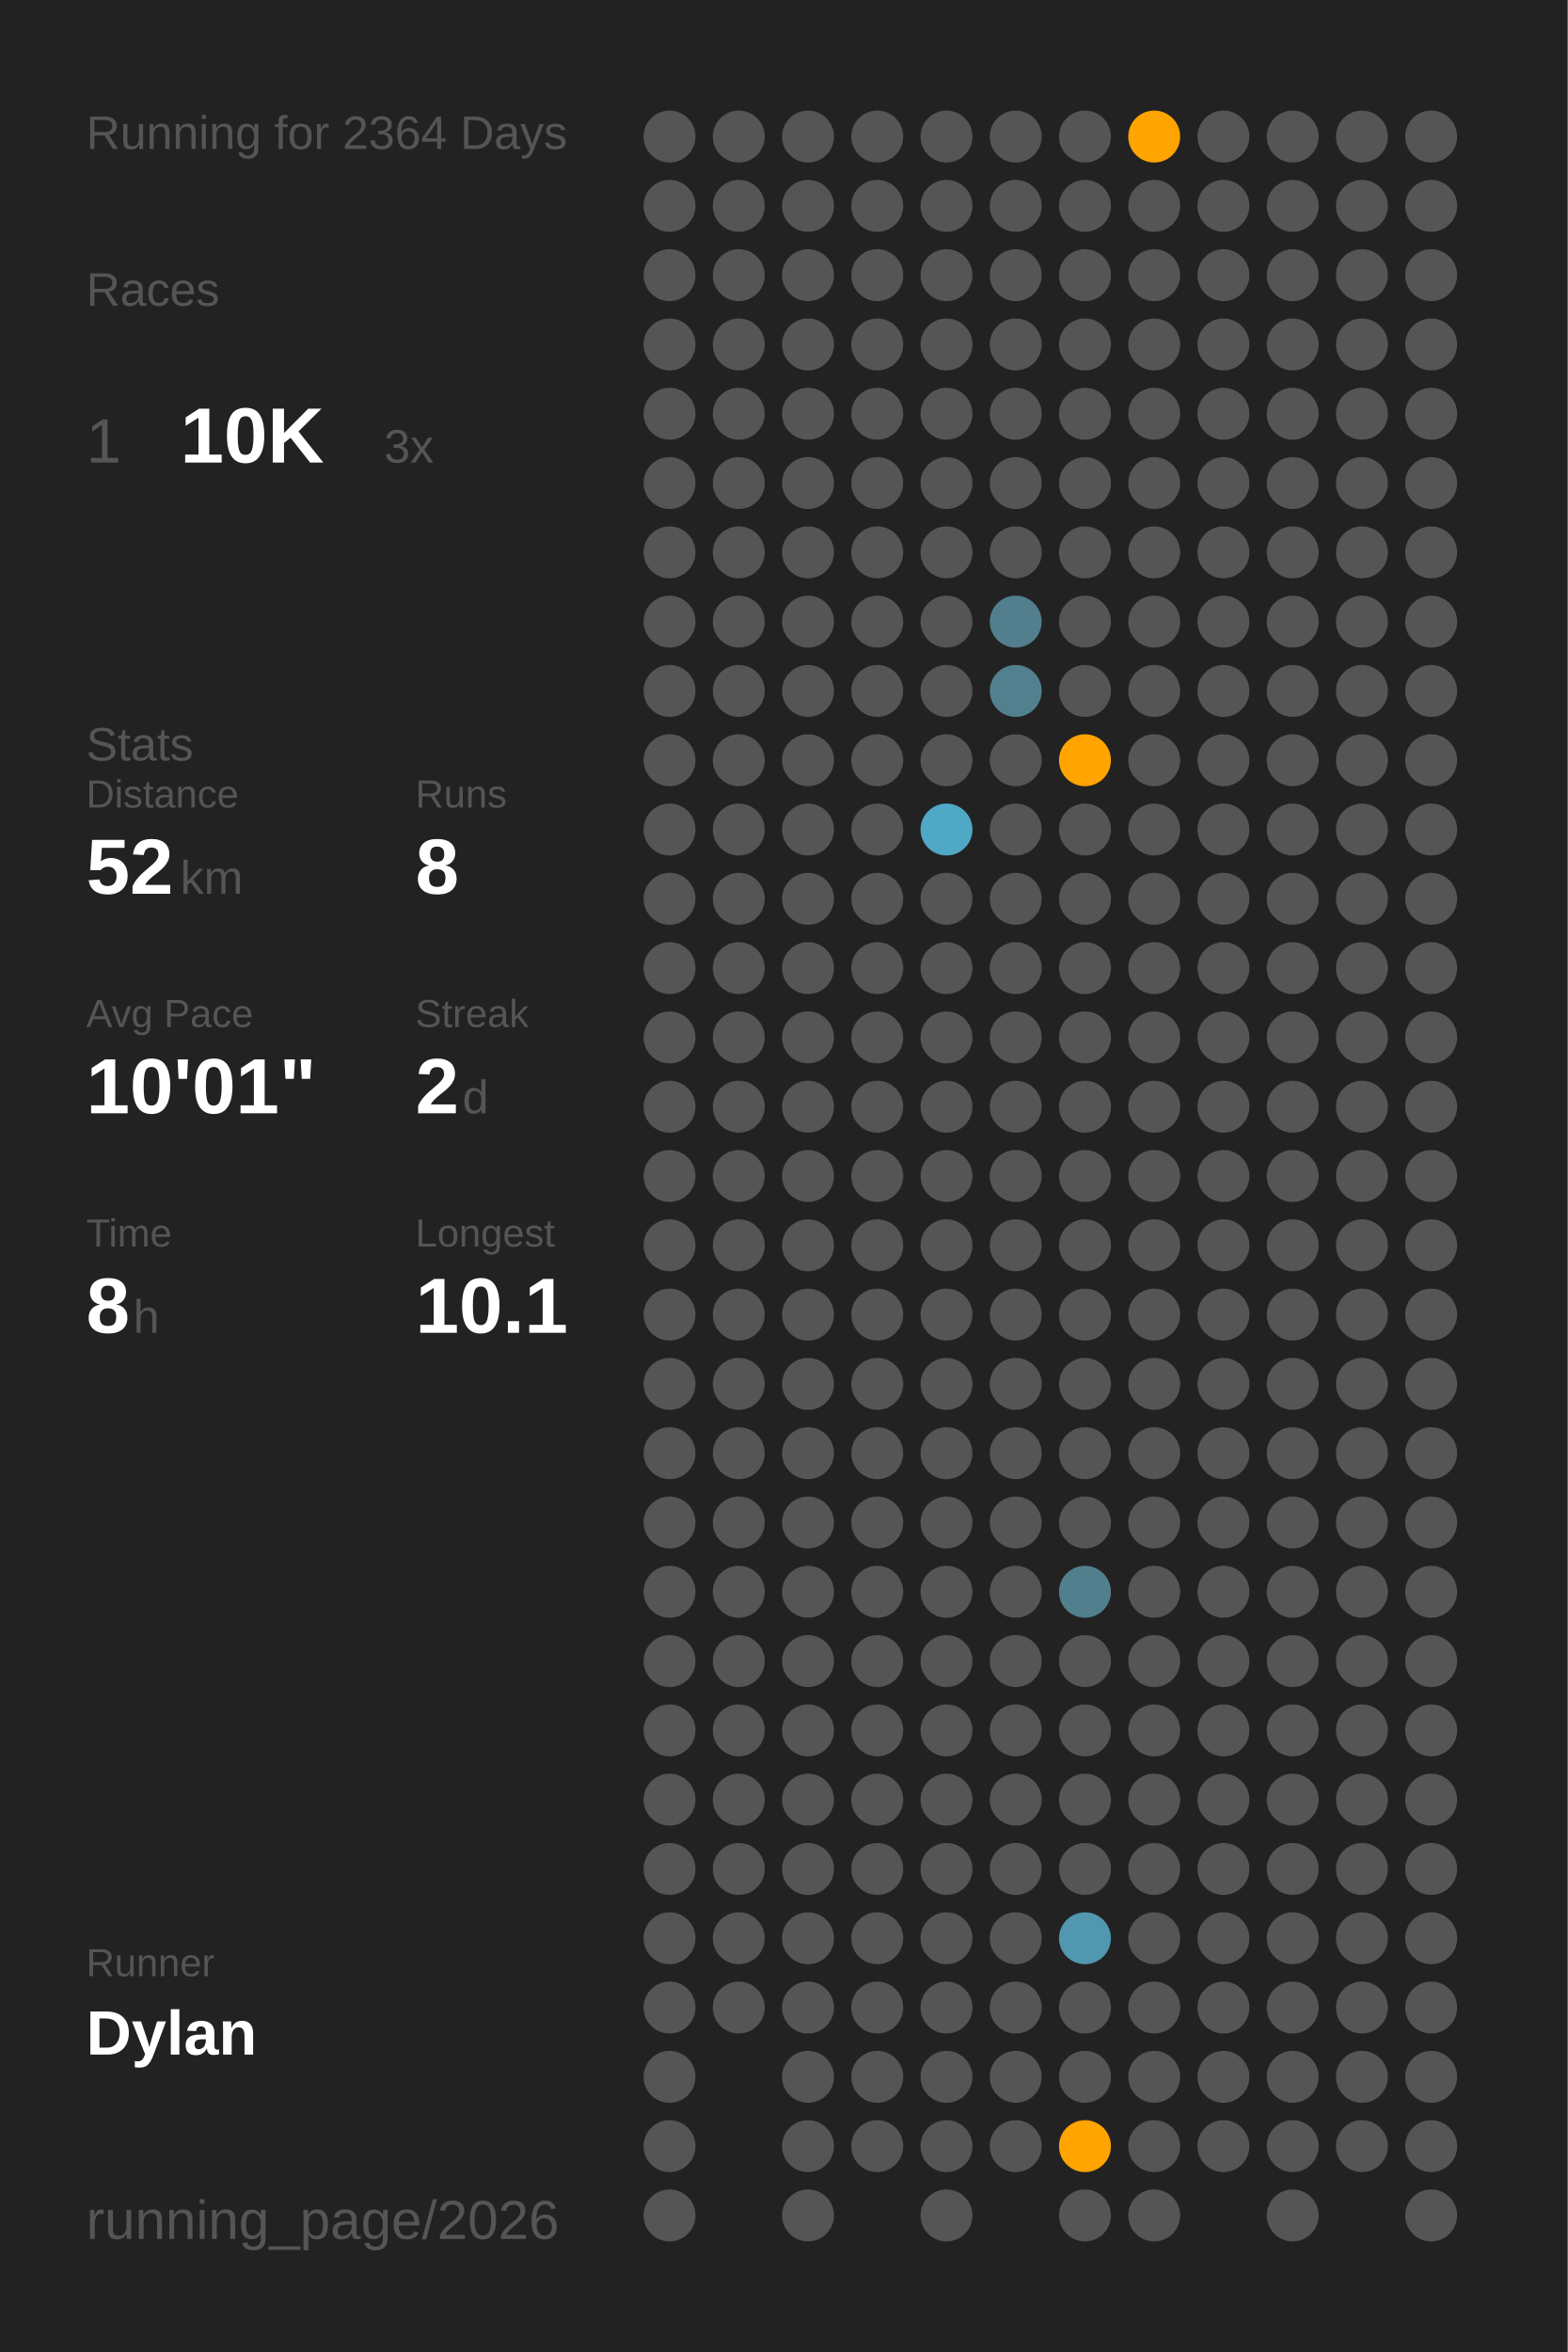
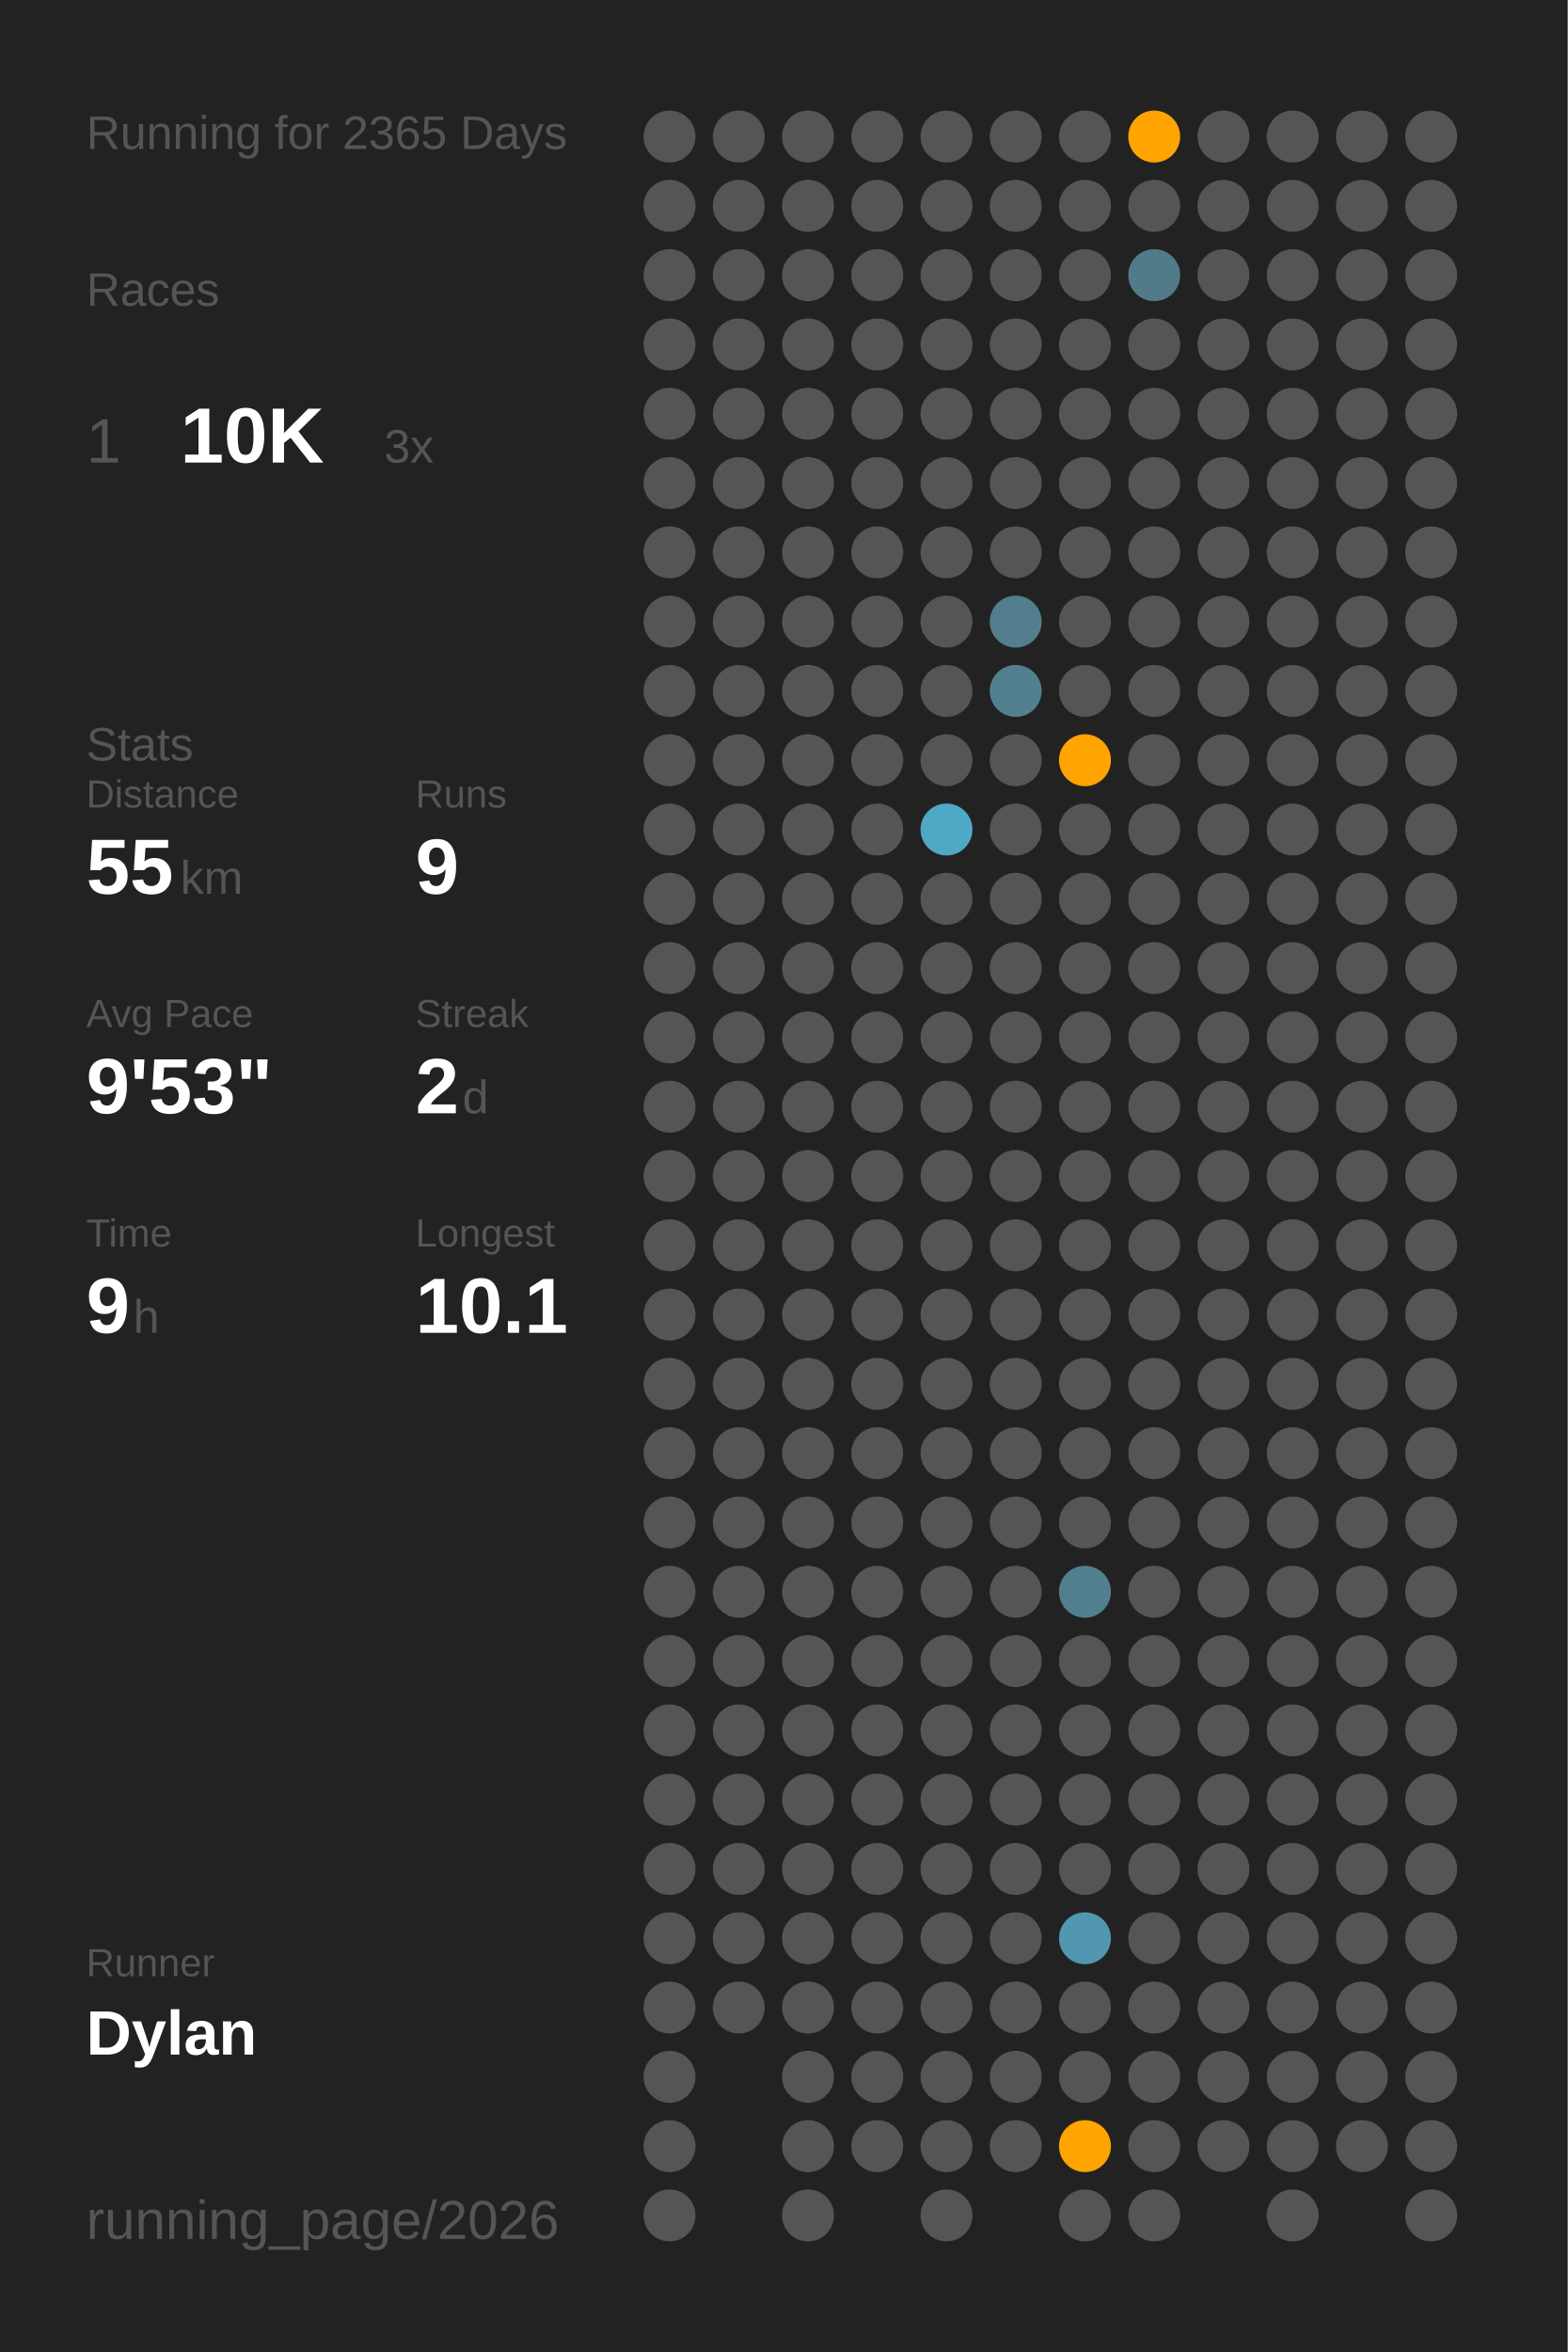
<svg xmlns="http://www.w3.org/2000/svg" baseProfile="full" class="activity-poster" data-activity-mode="running" data-poster-role="poster" data-poster-type="year_summary" height="300mm" version="1.1" viewBox="0,0,200,300" width="200mm">
  <defs />
  <rect class="poster-background" data-poster-role="background" fill="#222222" height="300" stroke="none" width="200" x="0" y="0" />
-   <text fill="#555555" style="font-size:6px; font-family:Arial;" x="11" y="19">Running for 2364 Days</text>
+   <text fill="#555555" style="font-size:6px; font-family:Arial;" x="11" y="19">Running for 2365 Days</text>
  <text fill="#555555" style="font-size:6px; font-family:Arial;" x="11" y="39">Races</text>
  <text fill="#555555" style="font-size:8px; font-family:Arial;" x="11" y="59">1</text>
  <text fill="#FFFFFF" style="font-size:10px; font-family:Arial; font-weight:bold;" x="23" y="59">10K</text>
  <text fill="#555555" style="font-size:6px; font-family:Arial;" x="49" y="59">3x</text>
  <text fill="#555555" style="font-size:6px; font-family:Arial;" x="11" y="97">Stats</text>
  <text fill="#555555" style="font-size:5px; font-family:Arial;" x="11" y="103">Distance</text>
-   <text fill="#FFFFFF" style="font-size:10px; font-family:Arial; font-weight:bold;" x="11" y="114">52</text>
+   <text fill="#FFFFFF" style="font-size:10px; font-family:Arial; font-weight:bold;" x="11" y="114">55</text>
  <text fill="#555555" style="font-size:6px; font-family:Arial;" x="23" y="114">km</text>
  <text fill="#555555" style="font-size:5px; font-family:Arial;" x="53" y="103">Runs</text>
-   <text fill="#FFFFFF" style="font-size:10px; font-family:Arial; font-weight:bold;" x="53" y="114">8</text>
+   <text fill="#FFFFFF" style="font-size:10px; font-family:Arial; font-weight:bold;" x="53" y="114">9</text>
  <text fill="#555555" style="font-size:5px; font-family:Arial;" x="11" y="131">Avg Pace</text>
-   <text fill="#FFFFFF" style="font-size:10px; font-family:Arial; font-weight:bold;" x="11" y="142">10'01"</text>
+   <text fill="#FFFFFF" style="font-size:10px; font-family:Arial; font-weight:bold;" x="11" y="142">9'53"</text>
  <text fill="#555555" style="font-size:5px; font-family:Arial;" x="53" y="131">Streak</text>
  <text fill="#FFFFFF" style="font-size:10px; font-family:Arial; font-weight:bold;" x="53" y="142">2</text>
  <text fill="#555555" style="font-size:6px; font-family:Arial;" x="59" y="142">d</text>
  <text fill="#555555" style="font-size:5px; font-family:Arial;" x="11" y="159">Time</text>
-   <text fill="#FFFFFF" style="font-size:10px; font-family:Arial; font-weight:bold;" x="11" y="170">8</text>
+   <text fill="#FFFFFF" style="font-size:10px; font-family:Arial; font-weight:bold;" x="11" y="170">9</text>
  <text fill="#555555" style="font-size:6px; font-family:Arial;" x="17" y="170">h</text>
  <text fill="#555555" style="font-size:5px; font-family:Arial;" x="53" y="159">Longest</text>
  <text fill="#FFFFFF" style="font-size:10px; font-family:Arial; font-weight:bold;" x="53" y="170">10.1</text>
  <text fill="#555555" style="font-size:5px; font-family:Arial;" x="11" y="252.065">Runner</text>
  <text fill="#FFFFFF" style="font-size:8px; font-family:Arial; font-weight:bold;" x="11" y="262.065">Dylan</text>
  <text fill="#555555" style="font-size:7px; font-family:Arial;" x="11" y="285.581">running_page/2026</text>
  <circle cx="85.417" cy="17.419" fill="#555555" r="3.312" />
  <circle cx="85.417" cy="26.258" fill="#555555" r="3.312" />
  <circle cx="85.417" cy="35.097" fill="#555555" r="3.312" />
  <circle cx="85.417" cy="43.935" fill="#555555" r="3.312" />
  <circle cx="85.417" cy="52.774" fill="#555555" r="3.312" />
  <circle cx="85.417" cy="61.613" fill="#555555" r="3.312" />
  <circle cx="85.417" cy="70.452" fill="#555555" r="3.312" />
  <circle cx="85.417" cy="79.29" fill="#555555" r="3.312" />
  <circle cx="85.417" cy="88.129" fill="#555555" r="3.312" />
  <circle cx="85.417" cy="96.968" fill="#555555" r="3.312" />
  <circle cx="85.417" cy="105.806" fill="#555555" r="3.312" />
  <circle cx="85.417" cy="114.645" fill="#555555" r="3.312" />
  <circle cx="85.417" cy="123.484" fill="#555555" r="3.312" />
  <circle cx="85.417" cy="132.323" fill="#555555" r="3.312" />
  <circle cx="85.417" cy="141.161" fill="#555555" r="3.312" />
  <circle cx="85.417" cy="150" fill="#555555" r="3.312" />
  <circle cx="85.417" cy="158.839" fill="#555555" r="3.312" />
  <circle cx="85.417" cy="167.677" fill="#555555" r="3.312" />
  <circle cx="85.417" cy="176.516" fill="#555555" r="3.312" />
  <circle cx="85.417" cy="185.355" fill="#555555" r="3.312" />
  <circle cx="85.417" cy="194.194" fill="#555555" r="3.312" />
  <circle cx="85.417" cy="203.032" fill="#555555" r="3.312" />
  <circle cx="85.417" cy="211.871" fill="#555555" r="3.312" />
  <circle cx="85.417" cy="220.71" fill="#555555" r="3.312" />
  <circle cx="85.417" cy="229.548" fill="#555555" r="3.312" />
  <circle cx="85.417" cy="238.387" fill="#555555" r="3.312" />
  <circle cx="85.417" cy="247.226" fill="#555555" r="3.312" />
  <circle cx="85.417" cy="256.065" fill="#555555" r="3.312" />
  <circle cx="85.417" cy="264.903" fill="#555555" r="3.312" />
  <circle cx="85.417" cy="273.742" fill="#555555" r="3.312" />
  <circle cx="85.417" cy="282.581" fill="#555555" r="3.312" />
  <circle cx="94.25" cy="17.419" fill="#555555" r="3.312" />
  <circle cx="94.25" cy="26.258" fill="#555555" r="3.312" />
  <circle cx="94.25" cy="35.097" fill="#555555" r="3.312" />
  <circle cx="94.25" cy="43.935" fill="#555555" r="3.312" />
  <circle cx="94.25" cy="52.774" fill="#555555" r="3.312" />
  <circle cx="94.25" cy="61.613" fill="#555555" r="3.312" />
  <circle cx="94.25" cy="70.452" fill="#555555" r="3.312" />
  <circle cx="94.25" cy="79.29" fill="#555555" r="3.312" />
  <circle cx="94.25" cy="88.129" fill="#555555" r="3.312" />
  <circle cx="94.25" cy="96.968" fill="#555555" r="3.312" />
  <circle cx="94.25" cy="105.806" fill="#555555" r="3.312" />
  <circle cx="94.25" cy="114.645" fill="#555555" r="3.312" />
  <circle cx="94.25" cy="123.484" fill="#555555" r="3.312" />
  <circle cx="94.25" cy="132.323" fill="#555555" r="3.312" />
  <circle cx="94.25" cy="141.161" fill="#555555" r="3.312" />
  <circle cx="94.25" cy="150" fill="#555555" r="3.312" />
  <circle cx="94.25" cy="158.839" fill="#555555" r="3.312" />
  <circle cx="94.25" cy="167.677" fill="#555555" r="3.312" />
  <circle cx="94.25" cy="176.516" fill="#555555" r="3.312" />
  <circle cx="94.25" cy="185.355" fill="#555555" r="3.312" />
  <circle cx="94.25" cy="194.194" fill="#555555" r="3.312" />
  <circle cx="94.25" cy="203.032" fill="#555555" r="3.312" />
  <circle cx="94.25" cy="211.871" fill="#555555" r="3.312" />
  <circle cx="94.25" cy="220.71" fill="#555555" r="3.312" />
  <circle cx="94.25" cy="229.548" fill="#555555" r="3.312" />
  <circle cx="94.25" cy="238.387" fill="#555555" r="3.312" />
  <circle cx="94.25" cy="247.226" fill="#555555" r="3.312" />
  <circle cx="94.25" cy="256.065" fill="#555555" r="3.312" />
  <circle cx="103.083" cy="17.419" fill="#555555" r="3.312" />
  <circle cx="103.083" cy="26.258" fill="#555555" r="3.312" />
  <circle cx="103.083" cy="35.097" fill="#555555" r="3.312" />
  <circle cx="103.083" cy="43.935" fill="#555555" r="3.312" />
  <circle cx="103.083" cy="52.774" fill="#555555" r="3.312" />
  <circle cx="103.083" cy="61.613" fill="#555555" r="3.312" />
  <circle cx="103.083" cy="70.452" fill="#555555" r="3.312" />
  <circle cx="103.083" cy="79.29" fill="#555555" r="3.312" />
  <circle cx="103.083" cy="88.129" fill="#555555" r="3.312" />
  <circle cx="103.083" cy="96.968" fill="#555555" r="3.312" />
  <circle cx="103.083" cy="105.806" fill="#555555" r="3.312" />
  <circle cx="103.083" cy="114.645" fill="#555555" r="3.312" />
  <circle cx="103.083" cy="123.484" fill="#555555" r="3.312" />
  <circle cx="103.083" cy="132.323" fill="#555555" r="3.312" />
  <circle cx="103.083" cy="141.161" fill="#555555" r="3.312" />
  <circle cx="103.083" cy="150" fill="#555555" r="3.312" />
  <circle cx="103.083" cy="158.839" fill="#555555" r="3.312" />
  <circle cx="103.083" cy="167.677" fill="#555555" r="3.312" />
  <circle cx="103.083" cy="176.516" fill="#555555" r="3.312" />
  <circle cx="103.083" cy="185.355" fill="#555555" r="3.312" />
  <circle cx="103.083" cy="194.194" fill="#555555" r="3.312" />
  <circle cx="103.083" cy="203.032" fill="#555555" r="3.312" />
  <circle cx="103.083" cy="211.871" fill="#555555" r="3.312" />
  <circle cx="103.083" cy="220.71" fill="#555555" r="3.312" />
  <circle cx="103.083" cy="229.548" fill="#555555" r="3.312" />
  <circle cx="103.083" cy="238.387" fill="#555555" r="3.312" />
  <circle cx="103.083" cy="247.226" fill="#555555" r="3.312" />
  <circle cx="103.083" cy="256.065" fill="#555555" r="3.312" />
  <circle cx="103.083" cy="264.903" fill="#555555" r="3.312" />
  <circle cx="103.083" cy="273.742" fill="#555555" r="3.312" />
  <circle cx="103.083" cy="282.581" fill="#555555" r="3.312" />
  <circle cx="111.917" cy="17.419" fill="#555555" r="3.312" />
  <circle cx="111.917" cy="26.258" fill="#555555" r="3.312" />
  <circle cx="111.917" cy="35.097" fill="#555555" r="3.312" />
  <circle cx="111.917" cy="43.935" fill="#555555" r="3.312" />
  <circle cx="111.917" cy="52.774" fill="#555555" r="3.312" />
  <circle cx="111.917" cy="61.613" fill="#555555" r="3.312" />
  <circle cx="111.917" cy="70.452" fill="#555555" r="3.312" />
  <circle cx="111.917" cy="79.29" fill="#555555" r="3.312" />
  <circle cx="111.917" cy="88.129" fill="#555555" r="3.312" />
  <circle cx="111.917" cy="96.968" fill="#555555" r="3.312" />
  <circle cx="111.917" cy="105.806" fill="#555555" r="3.312" />
  <circle cx="111.917" cy="114.645" fill="#555555" r="3.312" />
  <circle cx="111.917" cy="123.484" fill="#555555" r="3.312" />
  <circle cx="111.917" cy="132.323" fill="#555555" r="3.312" />
  <circle cx="111.917" cy="141.161" fill="#555555" r="3.312" />
  <circle cx="111.917" cy="150" fill="#555555" r="3.312" />
  <circle cx="111.917" cy="158.839" fill="#555555" r="3.312" />
  <circle cx="111.917" cy="167.677" fill="#555555" r="3.312" />
  <circle cx="111.917" cy="176.516" fill="#555555" r="3.312" />
  <circle cx="111.917" cy="185.355" fill="#555555" r="3.312" />
  <circle cx="111.917" cy="194.194" fill="#555555" r="3.312" />
  <circle cx="111.917" cy="203.032" fill="#555555" r="3.312" />
  <circle cx="111.917" cy="211.871" fill="#555555" r="3.312" />
  <circle cx="111.917" cy="220.71" fill="#555555" r="3.312" />
  <circle cx="111.917" cy="229.548" fill="#555555" r="3.312" />
  <circle cx="111.917" cy="238.387" fill="#555555" r="3.312" />
  <circle cx="111.917" cy="247.226" fill="#555555" r="3.312" />
  <circle cx="111.917" cy="256.065" fill="#555555" r="3.312" />
  <circle cx="111.917" cy="264.903" fill="#555555" r="3.312" />
  <circle cx="111.917" cy="273.742" fill="#555555" r="3.312" />
  <circle cx="120.75" cy="17.419" fill="#555555" r="3.312" />
  <circle cx="120.75" cy="26.258" fill="#555555" r="3.312" />
  <circle cx="120.75" cy="35.097" fill="#555555" r="3.312" />
  <circle cx="120.75" cy="43.935" fill="#555555" r="3.312" />
  <circle cx="120.75" cy="52.774" fill="#555555" r="3.312" />
  <circle cx="120.75" cy="61.613" fill="#555555" r="3.312" />
  <circle cx="120.75" cy="70.452" fill="#555555" r="3.312" />
  <circle cx="120.75" cy="79.29" fill="#555555" r="3.312" />
  <circle cx="120.75" cy="88.129" fill="#555555" r="3.312" />
  <circle cx="120.75" cy="96.968" fill="#555555" r="3.312" />
  <circle cx="120.75" cy="105.806" fill="#4fa8c6" r="3.312" />
  <circle cx="120.75" cy="114.645" fill="#555555" r="3.312" />
  <circle cx="120.75" cy="123.484" fill="#555555" r="3.312" />
  <circle cx="120.75" cy="132.323" fill="#555555" r="3.312" />
  <circle cx="120.75" cy="141.161" fill="#555555" r="3.312" />
  <circle cx="120.75" cy="150" fill="#555555" r="3.312" />
  <circle cx="120.75" cy="158.839" fill="#555555" r="3.312" />
  <circle cx="120.75" cy="167.677" fill="#555555" r="3.312" />
  <circle cx="120.75" cy="176.516" fill="#555555" r="3.312" />
  <circle cx="120.75" cy="185.355" fill="#555555" r="3.312" />
  <circle cx="120.75" cy="194.194" fill="#555555" r="3.312" />
  <circle cx="120.75" cy="203.032" fill="#555555" r="3.312" />
  <circle cx="120.75" cy="211.871" fill="#555555" r="3.312" />
  <circle cx="120.75" cy="220.71" fill="#555555" r="3.312" />
  <circle cx="120.75" cy="229.548" fill="#555555" r="3.312" />
  <circle cx="120.75" cy="238.387" fill="#555555" r="3.312" />
  <circle cx="120.75" cy="247.226" fill="#555555" r="3.312" />
  <circle cx="120.75" cy="256.065" fill="#555555" r="3.312" />
  <circle cx="120.75" cy="264.903" fill="#555555" r="3.312" />
  <circle cx="120.75" cy="273.742" fill="#555555" r="3.312" />
  <circle cx="120.75" cy="282.581" fill="#555555" r="3.312" />
  <circle cx="129.583" cy="17.419" fill="#555555" r="3.312" />
  <circle cx="129.583" cy="26.258" fill="#555555" r="3.312" />
  <circle cx="129.583" cy="35.097" fill="#555555" r="3.312" />
  <circle cx="129.583" cy="43.935" fill="#555555" r="3.312" />
  <circle cx="129.583" cy="52.774" fill="#555555" r="3.312" />
  <circle cx="129.583" cy="61.613" fill="#555555" r="3.312" />
  <circle cx="129.583" cy="70.452" fill="#555555" r="3.312" />
  <circle cx="129.583" cy="79.29" fill="#527e8d" r="3.312" />
  <circle cx="129.583" cy="88.129" fill="#52808f" r="3.312" />
  <circle cx="129.583" cy="96.968" fill="#555555" r="3.312" />
  <circle cx="129.583" cy="105.806" fill="#555555" r="3.312" />
  <circle cx="129.583" cy="114.645" fill="#555555" r="3.312" />
  <circle cx="129.583" cy="123.484" fill="#555555" r="3.312" />
  <circle cx="129.583" cy="132.323" fill="#555555" r="3.312" />
  <circle cx="129.583" cy="141.161" fill="#555555" r="3.312" />
  <circle cx="129.583" cy="150" fill="#555555" r="3.312" />
  <circle cx="129.583" cy="158.839" fill="#555555" r="3.312" />
  <circle cx="129.583" cy="167.677" fill="#555555" r="3.312" />
  <circle cx="129.583" cy="176.516" fill="#555555" r="3.312" />
  <circle cx="129.583" cy="185.355" fill="#555555" r="3.312" />
  <circle cx="129.583" cy="194.194" fill="#555555" r="3.312" />
  <circle cx="129.583" cy="203.032" fill="#555555" r="3.312" />
  <circle cx="129.583" cy="211.871" fill="#555555" r="3.312" />
  <circle cx="129.583" cy="220.71" fill="#555555" r="3.312" />
  <circle cx="129.583" cy="229.548" fill="#555555" r="3.312" />
  <circle cx="129.583" cy="238.387" fill="#555555" r="3.312" />
  <circle cx="129.583" cy="247.226" fill="#555555" r="3.312" />
  <circle cx="129.583" cy="256.065" fill="#555555" r="3.312" />
  <circle cx="129.583" cy="264.903" fill="#555555" r="3.312" />
  <circle cx="129.583" cy="273.742" fill="#555555" r="3.312" />
  <circle cx="138.417" cy="17.419" fill="#555555" r="3.312" />
  <circle cx="138.417" cy="26.258" fill="#555555" r="3.312" />
  <circle cx="138.417" cy="35.097" fill="#555555" r="3.312" />
  <circle cx="138.417" cy="43.935" fill="#555555" r="3.312" />
  <circle cx="138.417" cy="52.774" fill="#555555" r="3.312" />
  <circle cx="138.417" cy="61.613" fill="#555555" r="3.312" />
  <circle cx="138.417" cy="70.452" fill="#555555" r="3.312" />
  <circle cx="138.417" cy="79.29" fill="#555555" r="3.312" />
  <circle cx="138.417" cy="88.129" fill="#555555" r="3.312" />
  <circle cx="138.417" cy="96.968" fill="#ffa400" r="3.312" />
  <circle cx="138.417" cy="105.806" fill="#555555" r="3.312" />
  <circle cx="138.417" cy="114.645" fill="#555555" r="3.312" />
  <circle cx="138.417" cy="123.484" fill="#555555" r="3.312" />
  <circle cx="138.417" cy="132.323" fill="#555555" r="3.312" />
  <circle cx="138.417" cy="141.161" fill="#555555" r="3.312" />
  <circle cx="138.417" cy="150" fill="#555555" r="3.312" />
  <circle cx="138.417" cy="158.839" fill="#555555" r="3.312" />
  <circle cx="138.417" cy="167.677" fill="#555555" r="3.312" />
  <circle cx="138.417" cy="176.516" fill="#555555" r="3.312" />
  <circle cx="138.417" cy="185.355" fill="#555555" r="3.312" />
  <circle cx="138.417" cy="194.194" fill="#555555" r="3.312" />
  <circle cx="138.417" cy="203.032" fill="#527f8e" r="3.312" />
  <circle cx="138.417" cy="211.871" fill="#555555" r="3.312" />
  <circle cx="138.417" cy="220.71" fill="#555555" r="3.312" />
  <circle cx="138.417" cy="229.548" fill="#555555" r="3.312" />
  <circle cx="138.417" cy="238.387" fill="#555555" r="3.312" />
  <circle cx="138.417" cy="247.226" fill="#5097af" r="3.312" />
  <circle cx="138.417" cy="256.065" fill="#555555" r="3.312" />
  <circle cx="138.417" cy="264.903" fill="#555555" r="3.312" />
  <circle cx="138.417" cy="273.742" fill="#ffa400" r="3.312" />
  <circle cx="138.417" cy="282.581" fill="#555555" r="3.312" />
  <circle cx="147.25" cy="17.419" fill="#ffa400" r="3.312" />
  <circle cx="147.25" cy="26.258" fill="#555555" r="3.312" />
-   <circle cx="147.25" cy="35.097" fill="#555555" r="3.312" />
+   <circle cx="147.25" cy="35.097" fill="#527b89" r="3.312" />
  <circle cx="147.25" cy="43.935" fill="#555555" r="3.312" />
  <circle cx="147.25" cy="52.774" fill="#555555" r="3.312" />
  <circle cx="147.25" cy="61.613" fill="#555555" r="3.312" />
  <circle cx="147.25" cy="70.452" fill="#555555" r="3.312" />
  <circle cx="147.25" cy="79.29" fill="#555555" r="3.312" />
  <circle cx="147.25" cy="88.129" fill="#555555" r="3.312" />
  <circle cx="147.25" cy="96.968" fill="#555555" r="3.312" />
  <circle cx="147.25" cy="105.806" fill="#555555" r="3.312" />
  <circle cx="147.25" cy="114.645" fill="#555555" r="3.312" />
  <circle cx="147.25" cy="123.484" fill="#555555" r="3.312" />
  <circle cx="147.25" cy="132.323" fill="#555555" r="3.312" />
  <circle cx="147.25" cy="141.161" fill="#555555" r="3.312" />
  <circle cx="147.25" cy="150" fill="#555555" r="3.312" />
  <circle cx="147.25" cy="158.839" fill="#555555" r="3.312" />
  <circle cx="147.25" cy="167.677" fill="#555555" r="3.312" />
  <circle cx="147.25" cy="176.516" fill="#555555" r="3.312" />
  <circle cx="147.25" cy="185.355" fill="#555555" r="3.312" />
  <circle cx="147.25" cy="194.194" fill="#555555" r="3.312" />
  <circle cx="147.25" cy="203.032" fill="#555555" r="3.312" />
  <circle cx="147.25" cy="211.871" fill="#555555" r="3.312" />
  <circle cx="147.25" cy="220.71" fill="#555555" r="3.312" />
  <circle cx="147.25" cy="229.548" fill="#555555" r="3.312" />
  <circle cx="147.25" cy="238.387" fill="#555555" r="3.312" />
  <circle cx="147.25" cy="247.226" fill="#555555" r="3.312" />
  <circle cx="147.25" cy="256.065" fill="#555555" r="3.312" />
  <circle cx="147.25" cy="264.903" fill="#555555" r="3.312" />
  <circle cx="147.25" cy="273.742" fill="#555555" r="3.312" />
  <circle cx="147.25" cy="282.581" fill="#555555" r="3.312" />
  <circle cx="156.083" cy="17.419" fill="#555555" r="3.312" />
  <circle cx="156.083" cy="26.258" fill="#555555" r="3.312" />
  <circle cx="156.083" cy="35.097" fill="#555555" r="3.312" />
  <circle cx="156.083" cy="43.935" fill="#555555" r="3.312" />
  <circle cx="156.083" cy="52.774" fill="#555555" r="3.312" />
  <circle cx="156.083" cy="61.613" fill="#555555" r="3.312" />
  <circle cx="156.083" cy="70.452" fill="#555555" r="3.312" />
  <circle cx="156.083" cy="79.29" fill="#555555" r="3.312" />
  <circle cx="156.083" cy="88.129" fill="#555555" r="3.312" />
  <circle cx="156.083" cy="96.968" fill="#555555" r="3.312" />
  <circle cx="156.083" cy="105.806" fill="#555555" r="3.312" />
  <circle cx="156.083" cy="114.645" fill="#555555" r="3.312" />
  <circle cx="156.083" cy="123.484" fill="#555555" r="3.312" />
  <circle cx="156.083" cy="132.323" fill="#555555" r="3.312" />
  <circle cx="156.083" cy="141.161" fill="#555555" r="3.312" />
  <circle cx="156.083" cy="150" fill="#555555" r="3.312" />
  <circle cx="156.083" cy="158.839" fill="#555555" r="3.312" />
  <circle cx="156.083" cy="167.677" fill="#555555" r="3.312" />
  <circle cx="156.083" cy="176.516" fill="#555555" r="3.312" />
  <circle cx="156.083" cy="185.355" fill="#555555" r="3.312" />
  <circle cx="156.083" cy="194.194" fill="#555555" r="3.312" />
  <circle cx="156.083" cy="203.032" fill="#555555" r="3.312" />
  <circle cx="156.083" cy="211.871" fill="#555555" r="3.312" />
  <circle cx="156.083" cy="220.71" fill="#555555" r="3.312" />
  <circle cx="156.083" cy="229.548" fill="#555555" r="3.312" />
  <circle cx="156.083" cy="238.387" fill="#555555" r="3.312" />
  <circle cx="156.083" cy="247.226" fill="#555555" r="3.312" />
  <circle cx="156.083" cy="256.065" fill="#555555" r="3.312" />
  <circle cx="156.083" cy="264.903" fill="#555555" r="3.312" />
  <circle cx="156.083" cy="273.742" fill="#555555" r="3.312" />
  <circle cx="164.917" cy="17.419" fill="#555555" r="3.312" />
  <circle cx="164.917" cy="26.258" fill="#555555" r="3.312" />
  <circle cx="164.917" cy="35.097" fill="#555555" r="3.312" />
  <circle cx="164.917" cy="43.935" fill="#555555" r="3.312" />
  <circle cx="164.917" cy="52.774" fill="#555555" r="3.312" />
  <circle cx="164.917" cy="61.613" fill="#555555" r="3.312" />
  <circle cx="164.917" cy="70.452" fill="#555555" r="3.312" />
  <circle cx="164.917" cy="79.29" fill="#555555" r="3.312" />
  <circle cx="164.917" cy="88.129" fill="#555555" r="3.312" />
  <circle cx="164.917" cy="96.968" fill="#555555" r="3.312" />
  <circle cx="164.917" cy="105.806" fill="#555555" r="3.312" />
  <circle cx="164.917" cy="114.645" fill="#555555" r="3.312" />
  <circle cx="164.917" cy="123.484" fill="#555555" r="3.312" />
  <circle cx="164.917" cy="132.323" fill="#555555" r="3.312" />
  <circle cx="164.917" cy="141.161" fill="#555555" r="3.312" />
  <circle cx="164.917" cy="150" fill="#555555" r="3.312" />
  <circle cx="164.917" cy="158.839" fill="#555555" r="3.312" />
  <circle cx="164.917" cy="167.677" fill="#555555" r="3.312" />
  <circle cx="164.917" cy="176.516" fill="#555555" r="3.312" />
  <circle cx="164.917" cy="185.355" fill="#555555" r="3.312" />
  <circle cx="164.917" cy="194.194" fill="#555555" r="3.312" />
  <circle cx="164.917" cy="203.032" fill="#555555" r="3.312" />
  <circle cx="164.917" cy="211.871" fill="#555555" r="3.312" />
  <circle cx="164.917" cy="220.71" fill="#555555" r="3.312" />
  <circle cx="164.917" cy="229.548" fill="#555555" r="3.312" />
  <circle cx="164.917" cy="238.387" fill="#555555" r="3.312" />
  <circle cx="164.917" cy="247.226" fill="#555555" r="3.312" />
  <circle cx="164.917" cy="256.065" fill="#555555" r="3.312" />
  <circle cx="164.917" cy="264.903" fill="#555555" r="3.312" />
  <circle cx="164.917" cy="273.742" fill="#555555" r="3.312" />
  <circle cx="164.917" cy="282.581" fill="#555555" r="3.312" />
  <circle cx="173.75" cy="17.419" fill="#555555" r="3.312" />
  <circle cx="173.75" cy="26.258" fill="#555555" r="3.312" />
  <circle cx="173.75" cy="35.097" fill="#555555" r="3.312" />
  <circle cx="173.75" cy="43.935" fill="#555555" r="3.312" />
  <circle cx="173.75" cy="52.774" fill="#555555" r="3.312" />
  <circle cx="173.75" cy="61.613" fill="#555555" r="3.312" />
  <circle cx="173.75" cy="70.452" fill="#555555" r="3.312" />
  <circle cx="173.75" cy="79.29" fill="#555555" r="3.312" />
  <circle cx="173.75" cy="88.129" fill="#555555" r="3.312" />
  <circle cx="173.75" cy="96.968" fill="#555555" r="3.312" />
  <circle cx="173.75" cy="105.806" fill="#555555" r="3.312" />
  <circle cx="173.75" cy="114.645" fill="#555555" r="3.312" />
  <circle cx="173.75" cy="123.484" fill="#555555" r="3.312" />
  <circle cx="173.75" cy="132.323" fill="#555555" r="3.312" />
  <circle cx="173.75" cy="141.161" fill="#555555" r="3.312" />
  <circle cx="173.75" cy="150" fill="#555555" r="3.312" />
  <circle cx="173.75" cy="158.839" fill="#555555" r="3.312" />
  <circle cx="173.75" cy="167.677" fill="#555555" r="3.312" />
  <circle cx="173.75" cy="176.516" fill="#555555" r="3.312" />
  <circle cx="173.75" cy="185.355" fill="#555555" r="3.312" />
  <circle cx="173.75" cy="194.194" fill="#555555" r="3.312" />
  <circle cx="173.75" cy="203.032" fill="#555555" r="3.312" />
  <circle cx="173.75" cy="211.871" fill="#555555" r="3.312" />
  <circle cx="173.75" cy="220.71" fill="#555555" r="3.312" />
  <circle cx="173.75" cy="229.548" fill="#555555" r="3.312" />
  <circle cx="173.75" cy="238.387" fill="#555555" r="3.312" />
  <circle cx="173.75" cy="247.226" fill="#555555" r="3.312" />
  <circle cx="173.75" cy="256.065" fill="#555555" r="3.312" />
  <circle cx="173.75" cy="264.903" fill="#555555" r="3.312" />
  <circle cx="173.75" cy="273.742" fill="#555555" r="3.312" />
  <circle cx="182.583" cy="17.419" fill="#555555" r="3.312" />
  <circle cx="182.583" cy="26.258" fill="#555555" r="3.312" />
  <circle cx="182.583" cy="35.097" fill="#555555" r="3.312" />
  <circle cx="182.583" cy="43.935" fill="#555555" r="3.312" />
  <circle cx="182.583" cy="52.774" fill="#555555" r="3.312" />
  <circle cx="182.583" cy="61.613" fill="#555555" r="3.312" />
  <circle cx="182.583" cy="70.452" fill="#555555" r="3.312" />
  <circle cx="182.583" cy="79.29" fill="#555555" r="3.312" />
  <circle cx="182.583" cy="88.129" fill="#555555" r="3.312" />
  <circle cx="182.583" cy="96.968" fill="#555555" r="3.312" />
  <circle cx="182.583" cy="105.806" fill="#555555" r="3.312" />
  <circle cx="182.583" cy="114.645" fill="#555555" r="3.312" />
  <circle cx="182.583" cy="123.484" fill="#555555" r="3.312" />
  <circle cx="182.583" cy="132.323" fill="#555555" r="3.312" />
  <circle cx="182.583" cy="141.161" fill="#555555" r="3.312" />
  <circle cx="182.583" cy="150" fill="#555555" r="3.312" />
  <circle cx="182.583" cy="158.839" fill="#555555" r="3.312" />
  <circle cx="182.583" cy="167.677" fill="#555555" r="3.312" />
  <circle cx="182.583" cy="176.516" fill="#555555" r="3.312" />
  <circle cx="182.583" cy="185.355" fill="#555555" r="3.312" />
  <circle cx="182.583" cy="194.194" fill="#555555" r="3.312" />
  <circle cx="182.583" cy="203.032" fill="#555555" r="3.312" />
  <circle cx="182.583" cy="211.871" fill="#555555" r="3.312" />
  <circle cx="182.583" cy="220.71" fill="#555555" r="3.312" />
  <circle cx="182.583" cy="229.548" fill="#555555" r="3.312" />
  <circle cx="182.583" cy="238.387" fill="#555555" r="3.312" />
  <circle cx="182.583" cy="247.226" fill="#555555" r="3.312" />
  <circle cx="182.583" cy="256.065" fill="#555555" r="3.312" />
  <circle cx="182.583" cy="264.903" fill="#555555" r="3.312" />
  <circle cx="182.583" cy="273.742" fill="#555555" r="3.312" />
  <circle cx="182.583" cy="282.581" fill="#555555" r="3.312" />
</svg>
